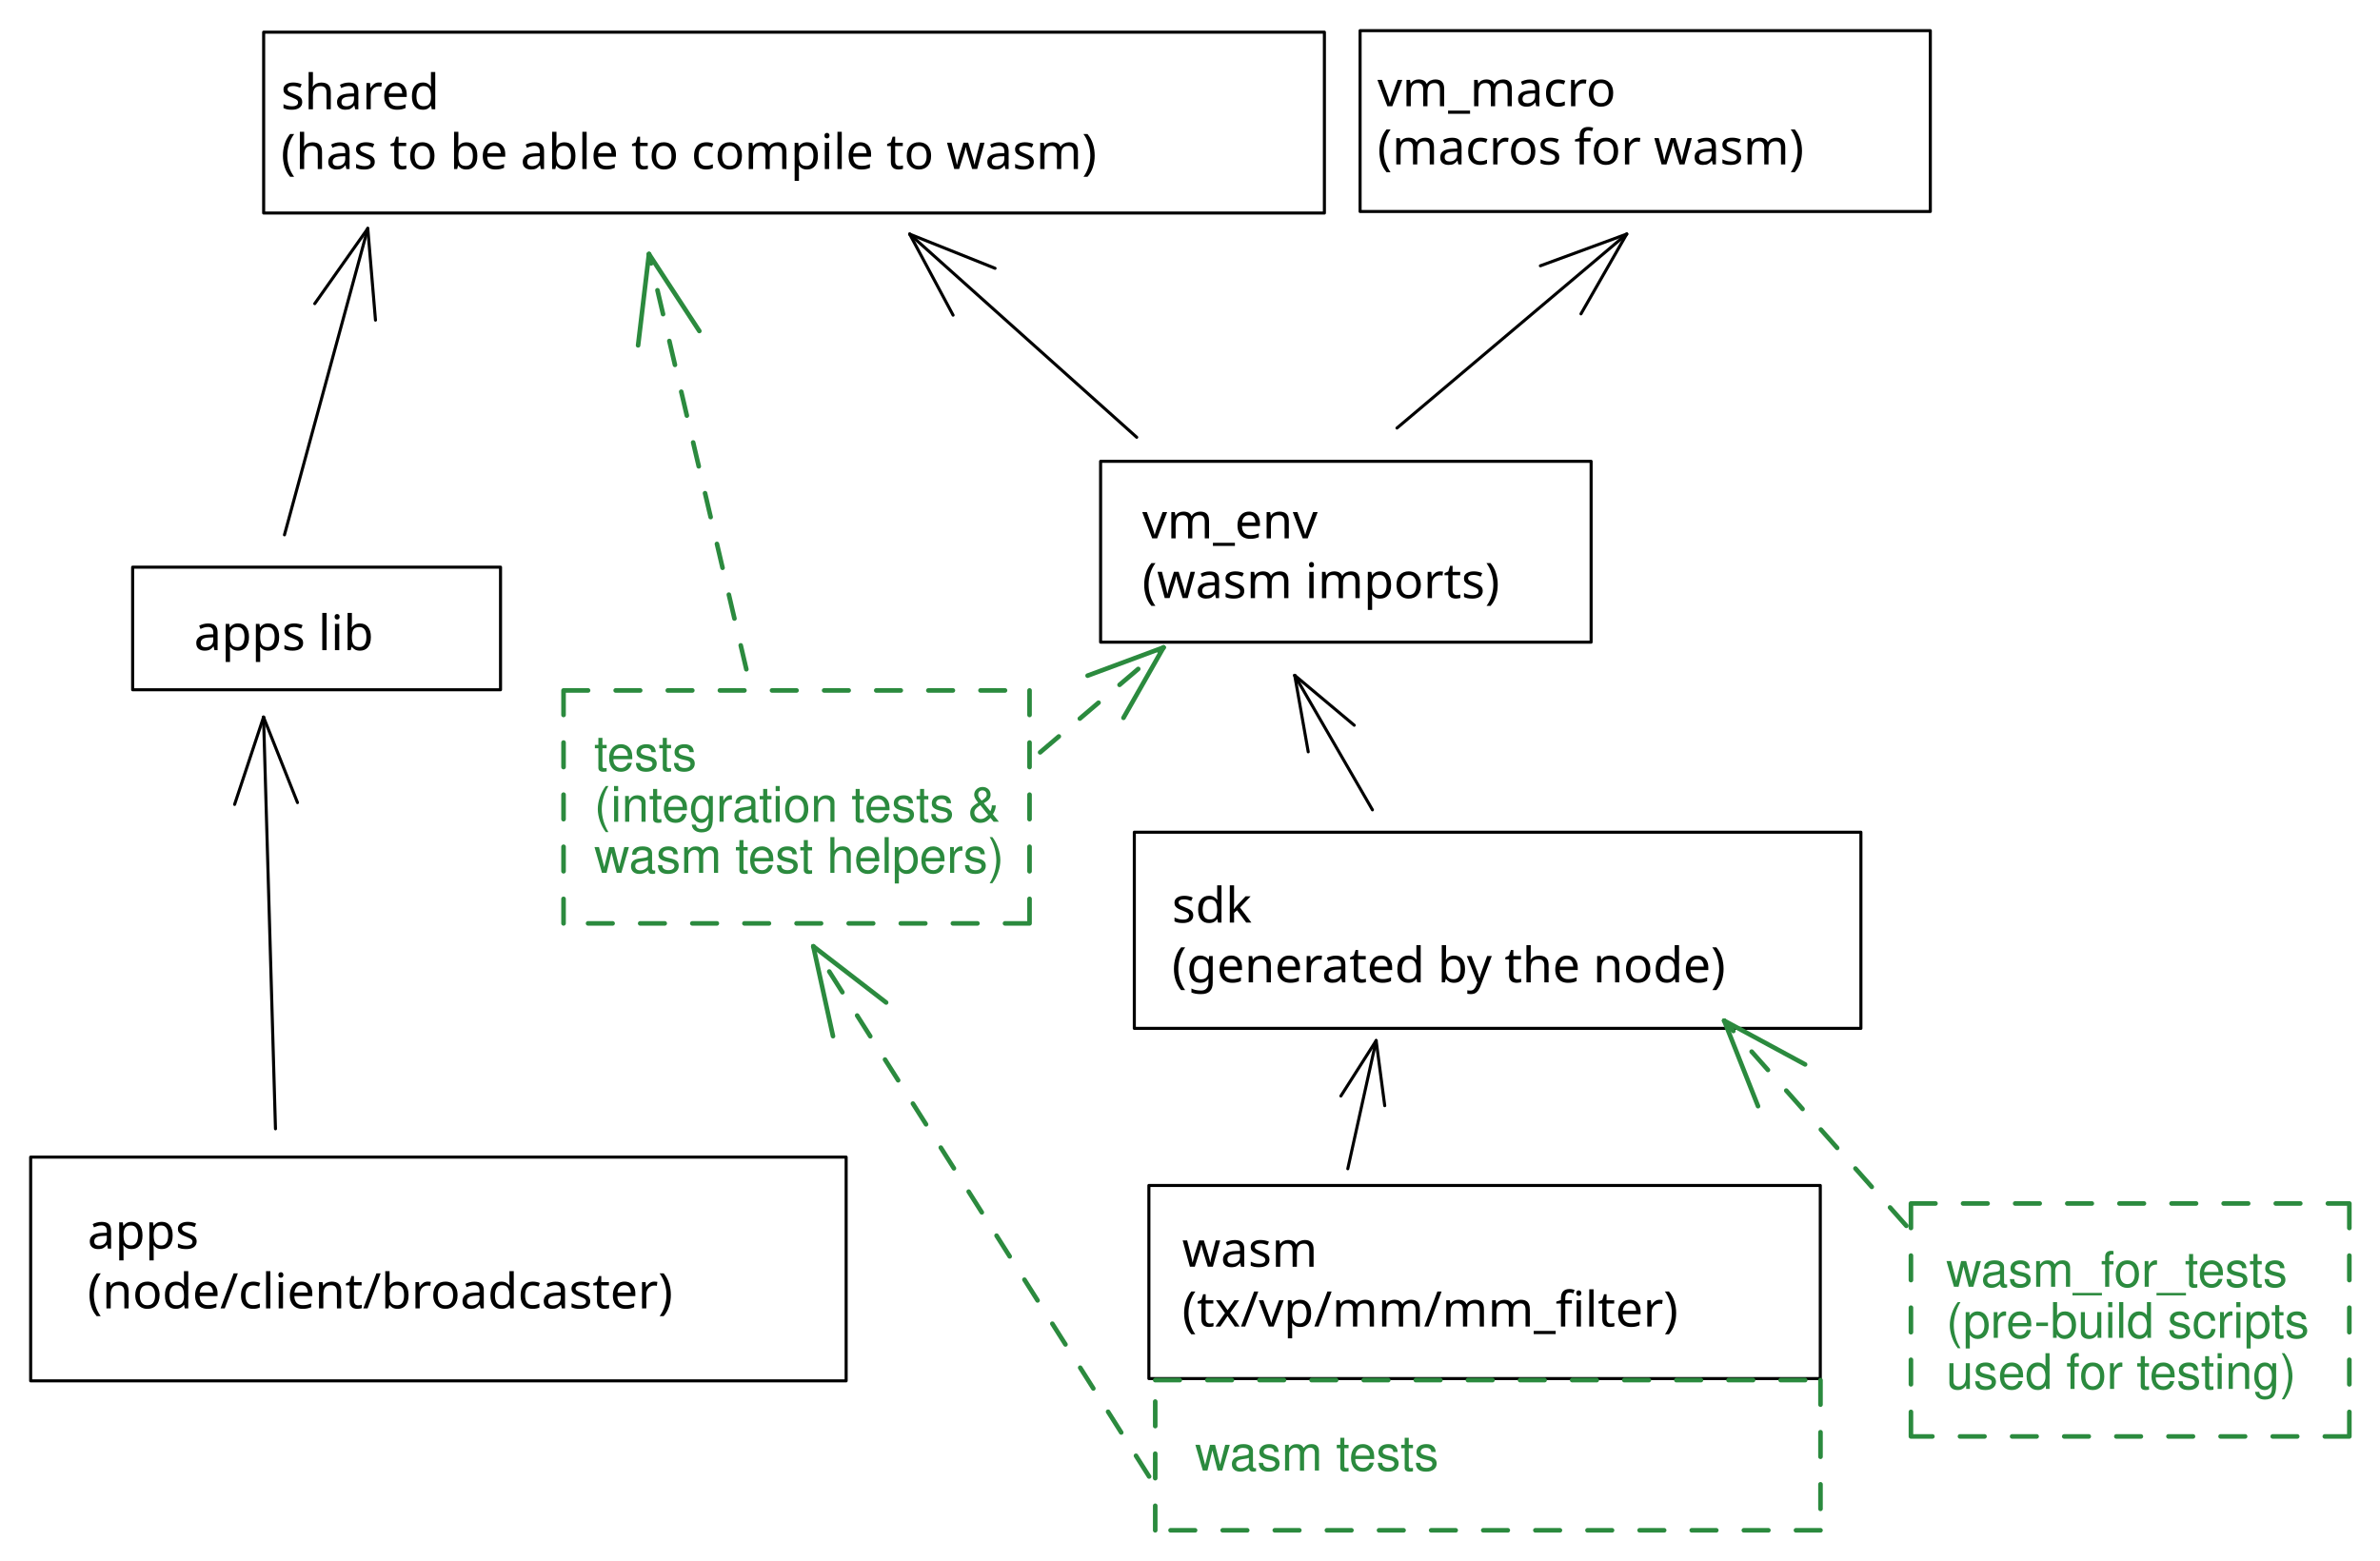
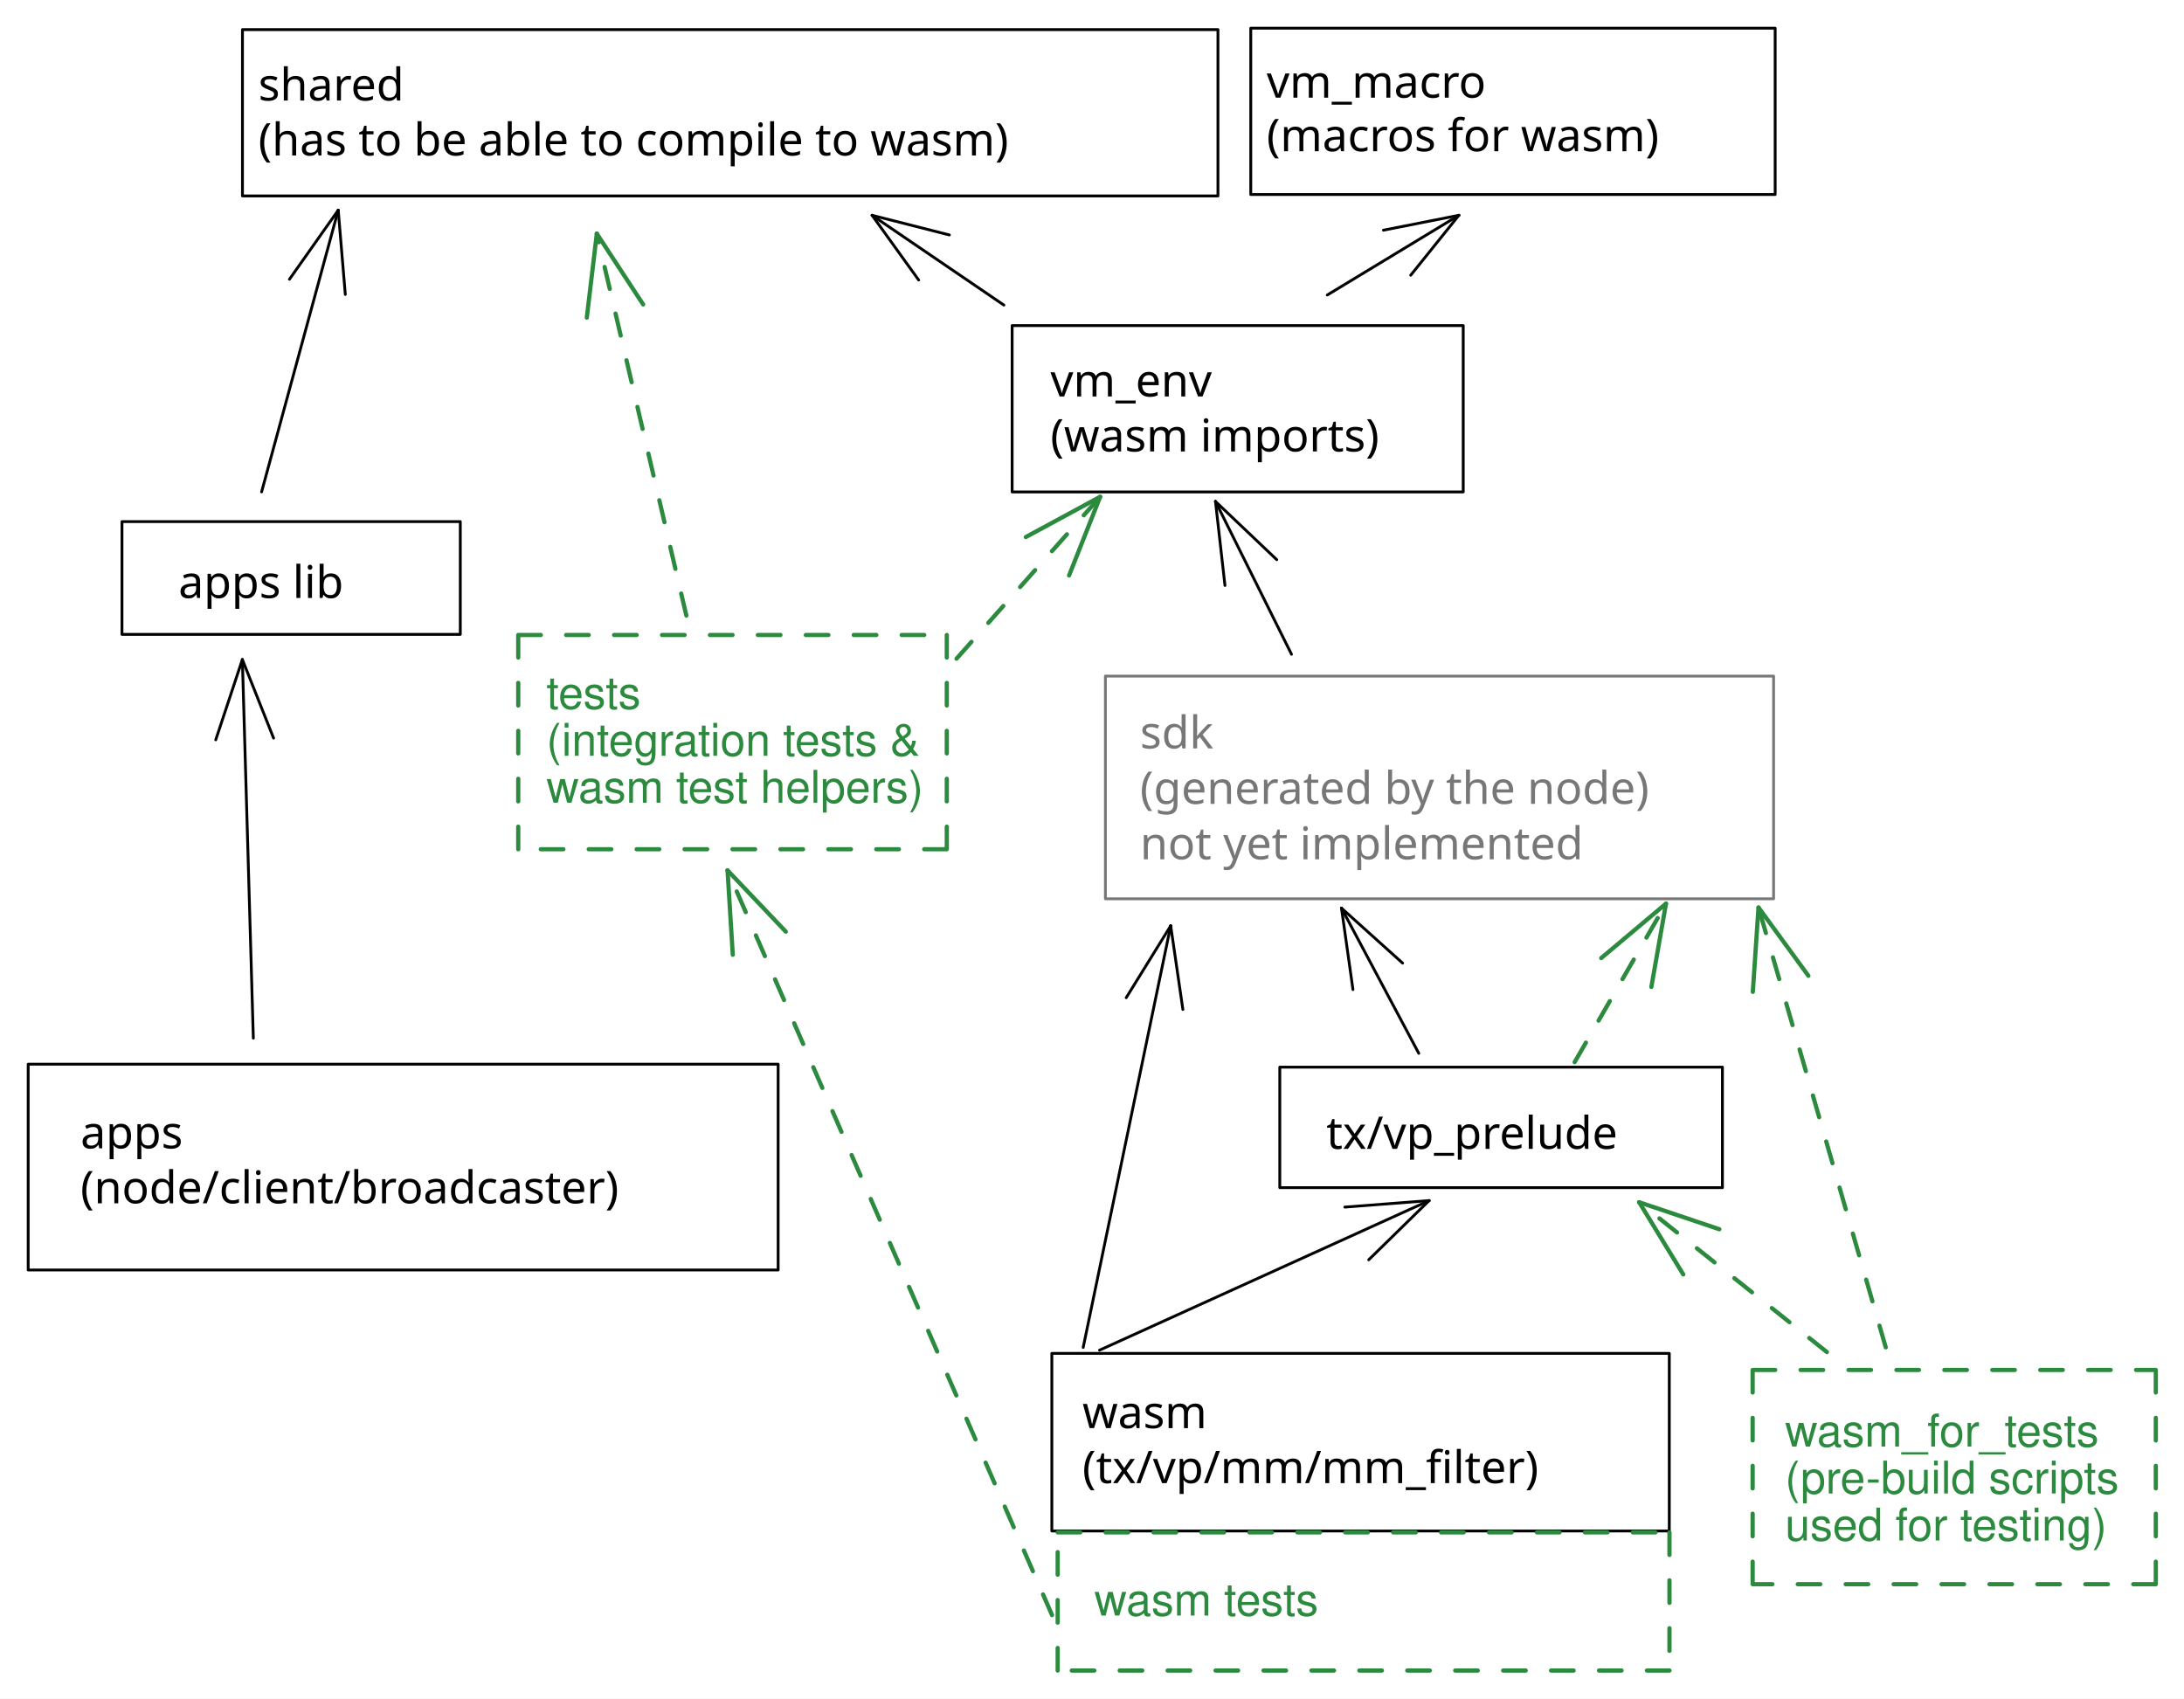
- <svg xmlns="http://www.w3.org/2000/svg" version="1.1" viewBox="0 0 776.321 509.25" width="1552.641" height="1018.5">
+ <svg xmlns="http://www.w3.org/2000/svg" version="1.1" viewBox="0 0 774.654 602.583" width="1549.308" height="1205.167">
  <defs>
    <style>
      @font-face {
        font-family: "Virgil";
        src: url("https://excalidraw.com/Virgil.woff2");
      }
      @font-face {
        font-family: "Cascadia";
        src: url("https://excalidraw.com/Cascadia.woff2");
      }
    </style>
  </defs>
-   <rect x="0" y="0" width="776.321" height="509.25" fill="#ffffff" />
-   <g stroke-linecap="round">
-     <g transform="translate(370.7839 142.6577) rotate(0 -37.0308 -33.14084)">
-       <path d="M0 0 C-12.34 -11.05, -61.72 -55.23, -74.06 -66.28 M0 0 C-12.34 -11.05, -61.72 -55.23, -74.06 -66.28" stroke="#000000" stroke-width="1" fill="none" />
-     </g>
-     <g transform="translate(370.7839 142.6577) rotate(0 -37.0308 -33.14084)">
-       <path d="M-46.21 -55.13 C-51.92 -57.41, -57.63 -59.7, -74.06 -66.28 M-46.21 -55.13 C-53.65 -58.11, -61.09 -61.09, -74.06 -66.28" stroke="#000000" stroke-width="1" fill="none" />
-     </g>
-     <g transform="translate(370.7839 142.6577) rotate(0 -37.0308 -33.14084)">
-       <path d="M-59.9 -39.84 C-62.8 -45.26, -65.7 -50.67, -74.06 -66.28 M-59.9 -39.84 C-63.68 -46.9, -67.46 -53.96, -74.06 -66.28" stroke="#000000" stroke-width="1" fill="none" />
-     </g>
-   </g>
-   <g transform="translate(382.2825 285.4824) rotate(0 112.5 19.5)">
-     <text x="0" y="15.5" font-family="Cascadia, Segoe UI Emoji" font-size="16px" fill="#000000" text-anchor="start" style="white-space: pre;" direction="ltr">sdk</text>
-     <text x="0" y="35" font-family="Cascadia, Segoe UI Emoji" font-size="16px" fill="#000000" text-anchor="start" style="white-space: pre;" direction="ltr">(generated by the node) </text>
+   <rect x="0" y="0" width="774.654" height="602.583" fill="#ffffff" />
+   <g stroke-linecap="round">
+     <g transform="translate(356.0753 108.2235) rotate(0 -23.37449 -15.92374)">
+       <path d="M0 0 C-7.79 -5.31, -38.96 -26.54, -46.75 -31.85 M0 0 C-7.79 -5.31, -38.96 -26.54, -46.75 -31.85" stroke="#000000" stroke-width="1" fill="none" />
+     </g>
+     <g transform="translate(356.0753 108.2235) rotate(0 -23.37449 -15.92374)">
+       <path d="M-19.34 -24.88 C-24.96 -26.31, -30.57 -27.73, -46.75 -31.85 M-19.34 -24.88 C-26.66 -26.74, -33.98 -28.6, -46.75 -31.85" stroke="#000000" stroke-width="1" fill="none" />
+     </g>
+     <g transform="translate(356.0753 108.2235) rotate(0 -23.37449 -15.92374)">
+       <path d="M-30.23 -8.89 C-33.62 -13.59, -37 -18.3, -46.75 -31.85 M-30.23 -8.89 C-34.64 -15.02, -39.06 -21.15, -46.75 -31.85" stroke="#000000" stroke-width="1" fill="none" />
+     </g>
+   </g>
+   <g transform="translate(404.3658 249.8157) rotate(0 112.5 29.5)">
+     <text x="0" y="15.667" font-family="Cascadia, Segoe UI Emoji" font-size="16px" fill="#0008" text-anchor="start" style="white-space: pre;" direction="ltr">sdk</text>
+     <text x="0" y="35.333" font-family="Cascadia, Segoe UI Emoji" font-size="16px" fill="#0008" text-anchor="start" style="white-space: pre;" direction="ltr">(generated by the node) </text>
+     <text x="0" y="55" font-family="Cascadia, Segoe UI Emoji" font-size="16px" fill="#0008" text-anchor="start" style="white-space: pre;" direction="ltr">not yet implemented</text>
  </g>
  <g stroke-linecap="round">
    <g transform="translate(89.85557 368.2644) rotate(0 -1.946559 -67.15396)">
      <path d="M0 0 C-0.65 -22.38, -3.24 -111.92, -3.89 -134.31 M0 0 C-0.65 -22.38, -3.24 -111.92, -3.89 -134.31" stroke="#000000" stroke-width="1" fill="none" />
    </g>
    <g transform="translate(89.85557 368.2644) rotate(0 -1.946559 -67.15396)">
      <path d="M7.18 -106.43 C3.6 -115.44, 0.02 -124.45, -3.89 -134.31 M7.18 -106.43 C3.06 -116.8, -1.06 -127.17, -3.89 -134.31" stroke="#000000" stroke-width="1" fill="none" />
    </g>
    <g transform="translate(89.85557 368.2644) rotate(0 -1.946559 -67.15396)">
      <path d="M-13.33 -105.83 C-10.28 -115.03, -7.23 -124.24, -3.89 -134.31 M-13.33 -105.83 C-9.82 -116.43, -6.31 -127.02, -3.89 -134.31" stroke="#000000" stroke-width="1" fill="none" />
    </g>
  </g>
  <g stroke-linecap="round" transform="translate(10 377.5) rotate(0 133 36.5)">
    <path d="M0 0 C85.3 0, 170.6 0, 266 0 M0 0 C73.98 0, 147.95 0, 266 0 M266 0 C266 14.91, 266 29.81, 266 73 M266 0 C266 24.81, 266 49.62, 266 73 M266 73 C170.17 73, 74.34 73, 0 73 M266 73 C179.02 73, 92.03 73, 0 73 M0 73 C0 52.03, 0 31.06, 0 0 M0 73 C0 57.58, 0 42.15, 0 0" stroke="#000000" stroke-width="1" fill="none" />
  </g>
  <g transform="translate(28.55373 391.851) rotate(0 117.5 19.5)">
    <text x="0" y="15.5" font-family="Cascadia, Segoe UI Emoji" font-size="16px" fill="#000000" text-anchor="start" style="white-space: pre;" direction="ltr">apps </text>
    <text x="0" y="35" font-family="Cascadia, Segoe UI Emoji" font-size="16px" fill="#000000" text-anchor="start" style="white-space: pre;" direction="ltr">(node/client/broadcaster)</text>
  </g>
  <g transform="translate(91.64598 20.14904) rotate(0 164 19.5)">
    <text x="0" y="15.5" font-family="Cascadia, Segoe UI Emoji" font-size="16px" fill="#000000" text-anchor="start" style="white-space: pre;" direction="ltr">shared</text>
    <text x="0" y="35" font-family="Cascadia, Segoe UI Emoji" font-size="16px" fill="#000000" text-anchor="start" style="white-space: pre;" direction="ltr">(has to be able to compile to wasm)</text>
  </g>
-   <g transform="translate(385.6009 397.7729) rotate(0 94 19.5)">
+   <g transform="translate(383.9342 491.1063) rotate(0 94 19.5)">
    <text x="0" y="15.5" font-family="Cascadia, Segoe UI Emoji" font-size="16px" fill="#000000" text-anchor="start" style="white-space: pre;" direction="ltr">wasm</text>
    <text x="0" y="35" font-family="Cascadia, Segoe UI Emoji" font-size="16px" fill="#000000" text-anchor="start" style="white-space: pre;" direction="ltr">(tx/vp/mm/mm_filter)</text>
  </g>
-   <g transform="translate(372.5841 160.1389) rotate(0 65.5 19.5)">
+   <g transform="translate(372.5841 125.1389) rotate(0 65.5 19.5)">
    <text x="0" y="15.5" font-family="Cascadia, Segoe UI Emoji" font-size="16px" fill="#000000" text-anchor="start" style="white-space: pre;" direction="ltr">vm_env</text>
    <text x="0" y="35" font-family="Cascadia, Segoe UI Emoji" font-size="16px" fill="#000000" text-anchor="start" style="white-space: pre;" direction="ltr">(wasm imports)</text>
  </g>
  <g stroke-linecap="round">
-     <g transform="translate(439.6283 381.3002) rotate(0 4.623018 -20.90299)">
-       <path d="M0 0 C1.54 -6.97, 7.71 -34.84, 9.25 -41.81 M0 0 C1.54 -6.97, 7.71 -34.84, 9.25 -41.81" stroke="#000000" stroke-width="1" fill="none" />
-     </g>
-     <g transform="translate(439.6283 381.3002) rotate(0 4.623018 -20.90299)">
-       <path d="M12.05 -20.58 C11.42 -25.37, 10.79 -30.15, 9.25 -41.81 M12.05 -20.58 C11 -28.53, 9.95 -36.48, 9.25 -41.81" stroke="#000000" stroke-width="1" fill="none" />
-     </g>
-     <g transform="translate(439.6283 381.3002) rotate(0 4.623018 -20.90299)">
-       <path d="M-2.25 -23.74 C0.34 -27.82, 2.94 -31.89, 9.25 -41.81 M-2.25 -23.74 C2.06 -30.51, 6.36 -37.27, 9.25 -41.81" stroke="#000000" stroke-width="1" fill="none" />
-     </g>
-   </g>
-   <g stroke-linecap="round">
-     <g transform="translate(435.7545 267.5987) rotate(331.6996 -0.7613487 -25.32967)">
-       <path d="M0 0 C-0.25 -8.44, -1.27 -42.22, -1.52 -50.66 M0 0 C-0.25 -8.44, -1.27 -42.22, -1.52 -50.66" stroke="#000000" stroke-width="1" fill="none" />
-     </g>
-     <g transform="translate(435.7545 267.5987) rotate(331.6996 -0.7613487 -25.32967)">
-       <path d="M7.86 -27.12 C5.5 -33.04, 3.14 -38.97, -1.52 -50.66 M7.86 -27.12 C4.95 -34.42, 2.04 -41.72, -1.52 -50.66" stroke="#000000" stroke-width="1" fill="none" />
-     </g>
-     <g transform="translate(435.7545 267.5987) rotate(331.6996 -0.7613487 -25.32967)">
-       <path d="M-9.47 -26.6 C-7.47 -32.65, -5.47 -38.71, -1.52 -50.66 M-9.47 -26.6 C-7.01 -34.06, -4.54 -41.52, -1.52 -50.66" stroke="#000000" stroke-width="1" fill="none" />
+     <g transform="translate(384.2005 477.9854) rotate(0 15.51785 -74.79643)">
+       <path d="M0 0 C5.17 -24.93, 25.86 -124.66, 31.04 -149.59 M0 0 C5.17 -24.93, 25.86 -124.66, 31.04 -149.59" stroke="#000000" stroke-width="1" fill="none" />
+     </g>
+     <g transform="translate(384.2005 477.9854) rotate(0 15.51785 -74.79643)">
+       <path d="M35.36 -119.91 C34.38 -126.6, 33.41 -133.29, 31.04 -149.59 M35.36 -119.91 C33.74 -131.02, 32.12 -142.14, 31.04 -149.59" stroke="#000000" stroke-width="1" fill="none" />
+     </g>
+     <g transform="translate(384.2005 477.9854) rotate(0 15.51785 -74.79643)">
+       <path d="M15.26 -124.07 C18.82 -129.83, 22.38 -135.58, 31.04 -149.59 M15.26 -124.07 C21.17 -133.63, 27.08 -143.19, 31.04 -149.59" stroke="#000000" stroke-width="1" fill="none" />
+     </g>
+   </g>
+   <g stroke-linecap="round">
+     <g transform="translate(443.6243 235.2377) rotate(331.6996 0.9795194 -30.26243)">
+       <path d="M0 0 C0.33 -10.09, 1.63 -50.44, 1.96 -60.52 M0 0 C0.33 -10.09, 1.63 -50.44, 1.96 -60.52" stroke="#000000" stroke-width="1" fill="none" />
+     </g>
+     <g transform="translate(443.6243 235.2377) rotate(331.6996 0.9795194 -30.26243)">
+       <path d="M11.3 -32.02 C8.95 -39.19, 6.6 -46.37, 1.96 -60.52 M11.3 -32.02 C8.4 -40.86, 5.51 -49.7, 1.96 -60.52" stroke="#000000" stroke-width="1" fill="none" />
+     </g>
+     <g transform="translate(443.6243 235.2377) rotate(331.6996 0.9795194 -30.26243)">
+       <path d="M-9.21 -32.68 C-6.4 -39.69, -3.59 -46.7, 1.96 -60.52 M-9.21 -32.68 C-5.74 -41.32, -2.28 -49.95, 1.96 -60.52" stroke="#000000" stroke-width="1" fill="none" />
    </g>
  </g>
  <g transform="translate(63.28531 196.1195) rotate(0 37.5 10)">
    <text x="0" y="16" font-family="Cascadia, Segoe UI Emoji" font-size="16px" fill="#000000" text-anchor="start" style="white-space: pre;" direction="ltr">apps lib</text>
  </g>
  <g stroke-linecap="round">
    <g transform="translate(92.78716 174.4895) rotate(0 13.59146 -49.97147)">
      <path d="M0 0 C4.53 -16.66, 22.65 -83.29, 27.18 -99.94 M0 0 C4.53 -16.66, 22.65 -83.29, 27.18 -99.94" stroke="#000000" stroke-width="1" fill="none" />
    </g>
    <g transform="translate(92.78716 174.4895) rotate(0 13.59146 -49.97147)">
      <path d="M29.69 -70.05 C28.85 -80, 28.02 -89.95, 27.18 -99.94 M29.69 -70.05 C29.11 -76.87, 28.54 -83.69, 27.18 -99.94" stroke="#000000" stroke-width="1" fill="none" />
    </g>
    <g transform="translate(92.78716 174.4895) rotate(0 13.59146 -49.97147)">
      <path d="M9.88 -75.43 C15.64 -83.59, 21.4 -91.75, 27.18 -99.94 M9.88 -75.43 C13.83 -81.03, 17.78 -86.62, 27.18 -99.94" stroke="#000000" stroke-width="1" fill="none" />
    </g>
  </g>
  <g stroke-linecap="round" transform="translate(86 10.5) rotate(0 173 29.5)">
    <path d="M0 0 C78.08 0, 156.15 0, 346 0 M0 0 C73.92 0, 147.85 0, 346 0 M346 0 C346 20.39, 346 40.79, 346 59 M346 0 C346 18.93, 346 37.86, 346 59 M346 59 C217.09 59, 88.19 59, 0 59 M346 59 C215.78 59, 85.56 59, 0 59 M0 59 C0 41.8, 0 24.6, 0 0 M0 59 C0 43.79, 0 28.59, 0 0" stroke="#000000" stroke-width="1" fill="none" />
  </g>
  <g stroke-linecap="round" transform="translate(43.26575 185.0315) rotate(0 60 20)">
    <path d="M0 0 C33.42 0, 66.84 0, 120 0 M0 0 C33.47 0, 66.94 0, 120 0 M120 0 C120 15.73, 120 31.47, 120 40 M120 0 C120 10.12, 120 20.24, 120 40 M120 40 C83.84 40, 47.68 40, 0 40 M120 40 C92.29 40, 64.58 40, 0 40 M0 40 C0 24.58, 0 9.16, 0 0 M0 40 C0 27.62, 0 15.25, 0 0" stroke="#000000" stroke-width="1" fill="none" />
  </g>
-   <g stroke-linecap="round" transform="translate(359 150.5) rotate(0 80 29.5)">
+   <g stroke-linecap="round" transform="translate(359 115.5) rotate(0 80 29.5)">
    <path d="M0 0 C56.95 0, 113.91 0, 160 0 M0 0 C45.05 0, 90.1 0, 160 0 M160 0 C160 23.18, 160 46.36, 160 59 M160 0 C160 20.16, 160 40.33, 160 59 M160 59 C113.93 59, 67.87 59, 0 59 M160 59 C109.1 59, 58.21 59, 0 59 M0 59 C0 41.17, 0 23.33, 0 0 M0 59 C0 39.04, 0 19.07, 0 0" stroke="#000000" stroke-width="1" fill="none" />
  </g>
-   <g stroke-linecap="round" transform="translate(370 271.5) rotate(0 118.5 32)">
-     <path d="M0 0 C52.53 0, 105.05 0, 237 0 M0 0 C84.23 0, 168.45 0, 237 0 M237 0 C237 24.73, 237 49.46, 237 64 M237 0 C237 17.01, 237 34.02, 237 64 M237 64 C143.23 64, 49.46 64, 0 64 M237 64 C159.99 64, 82.98 64, 0 64 M0 64 C0 47.84, 0 31.68, 0 0 M0 64 C0 39.41, 0 14.83, 0 0" stroke="#000000" stroke-width="1" fill="none" />
-   </g>
-   <g stroke-linecap="round" transform="translate(374.7513 386.7486) rotate(0 109.5 31.5)">
+   <g stroke-linecap="round" transform="translate(392.0833 239.8333) rotate(0 118.5 39.5)">
+     <path d="M0 0 C52.53 0, 105.05 0, 237 0 M0 0 C84.23 0, 168.45 0, 237 0 M237 0 C237 30.53, 237 61.06, 237 79 M237 0 C237 21, 237 41.99, 237 79 M237 79 C143.23 79, 49.46 79, 0 79 M237 79 C159.99 79, 82.98 79, 0 79 M0 79 C0 59.05, 0 39.11, 0 0 M0 79 C0 48.65, 0 18.3, 0 0" stroke="#0008" stroke-width="1" fill="none" />
+   </g>
+   <g stroke-linecap="round" transform="translate(373.0847 480.0819) rotate(0 109.5 31.5)">
    <path d="M0 0 C47.7 0, 95.4 0, 219 0 M0 0 C80.86 0, 161.71 0, 219 0 M219 0 C219 19.5, 219 39, 219 63 M219 0 C219 20.44, 219 40.89, 219 63 M219 63 C164.8 63, 110.61 63, 0 63 M219 63 C166.94 63, 114.88 63, 0 63 M0 63 C0 47.72, 0 32.45, 0 0 M0 63 C0 47.95, 0 32.91, 0 0" stroke="#000000" stroke-width="1" fill="none" />
  </g>
  <g transform="translate(449.2872 19.64904) rotate(0 79.5 19)">
    <text x="0" y="15" font-family="Cascadia, Segoe UI Emoji" font-size="16px" fill="#000000" text-anchor="start" style="white-space: pre;" direction="ltr">vm_macro</text>
    <text x="0" y="34" font-family="Cascadia, Segoe UI Emoji" font-size="16px" fill="#000000" text-anchor="start" style="white-space: pre;" direction="ltr">(macros for wasm)</text>
  </g>
  <g stroke-linecap="round" transform="translate(443.6412 10) rotate(0 93 29.5)">
    <path d="M0 0 C50.14 0, 100.27 0, 186 0 M0 0 C37.6 0, 75.21 0, 186 0 M186 0 C186 16.88, 186 33.75, 186 59 M186 0 C186 18.69, 186 37.37, 186 59 M186 59 C143.03 59, 100.05 59, 0 59 M186 59 C123.49 59, 60.97 59, 0 59 M0 59 C0 44.11, 0 29.22, 0 0 M0 59 C0 39.12, 0 19.24, 0 0" stroke="#000000" stroke-width="1" fill="none" />
  </g>
  <g stroke-linecap="round">
-     <g transform="translate(455.672 139.6408) rotate(0 37.4692 -31.64084)">
-       <path d="M0 0 C12.49 -10.55, 62.45 -52.73, 74.94 -63.28 M0 0 C12.49 -10.55, 62.45 -52.73, 74.94 -63.28" stroke="#000000" stroke-width="1" fill="none" />
-     </g>
-     <g transform="translate(455.672 139.6408) rotate(0 37.4692 -31.64084)">
-       <path d="M60.02 -37.25 C64.54 -45.14, 69.06 -53.03, 74.94 -63.28 M60.02 -37.25 C63.87 -43.97, 67.72 -50.68, 74.94 -63.28" stroke="#000000" stroke-width="1" fill="none" />
-     </g>
-     <g transform="translate(455.672 139.6408) rotate(0 37.4692 -31.64084)">
-       <path d="M46.78 -52.93 C55.31 -56.07, 63.85 -59.2, 74.94 -63.28 M46.78 -52.93 C54.05 -55.6, 61.31 -58.27, 74.94 -63.28" stroke="#000000" stroke-width="1" fill="none" />
+     <g transform="translate(470.7814 104.6408) rotate(0 23.34136 -14.14084)">
+       <path d="M0 0 C7.78 -4.71, 38.9 -23.57, 46.68 -28.28 M0 0 C7.78 -4.71, 38.9 -23.57, 46.68 -28.28" stroke="#000000" stroke-width="1" fill="none" />
+     </g>
+     <g transform="translate(470.7814 104.6408) rotate(0 23.34136 -14.14084)">
+       <path d="M29.59 -7.01 C34.77 -13.46, 39.95 -19.9, 46.68 -28.28 M29.59 -7.01 C34 -12.5, 38.41 -17.99, 46.68 -28.28" stroke="#000000" stroke-width="1" fill="none" />
+     </g>
+     <g transform="translate(470.7814 104.6408) rotate(0 23.34136 -14.14084)">
+       <path d="M19.91 -22.98 C28.02 -24.58, 36.14 -26.19, 46.68 -28.28 M19.91 -22.98 C26.82 -24.35, 33.73 -25.71, 46.68 -28.28" stroke="#000000" stroke-width="1" fill="none" />
    </g>
  </g>
  <g stroke-linecap="round" transform="translate(183.8206 225.25) rotate(0 76 38)">
    <path d="M0 0 C57.61 0, 115.21 0, 152 0 M152 0 C152 19.78, 152 39.56, 152 76 M152 76 C99.22 76, 46.45 76, 0 76 M0 76 C0 49.51, 0 23.01, 0 0" stroke="#2b8a3e" stroke-width="1.5" fill="none" stroke-dasharray="8 9" />
  </g>
  <g transform="translate(193.8206 238.75) rotate(0 67 25)">
    <text x="0" y="12.667" font-family="Helvetica, Segoe UI Emoji" font-size="16px" fill="#2b8a3e" text-anchor="start" style="white-space: pre;" direction="ltr">tests</text>
    <text x="0" y="29.333" font-family="Helvetica, Segoe UI Emoji" font-size="16px" fill="#2b8a3e" text-anchor="start" style="white-space: pre;" direction="ltr">(integration tests &amp;</text>
    <text x="0" y="46" font-family="Helvetica, Segoe UI Emoji" font-size="16px" fill="#2b8a3e" text-anchor="start" style="white-space: pre;" direction="ltr">wasm test helpers)</text>
  </g>
  <g stroke-linecap="round">
    <g transform="translate(243.4461 218.3409) rotate(0 -15.878 -67.72727)">
      <path d="M0 0 C-5.29 -22.58, -26.46 -112.88, -31.76 -135.45" stroke="#2b8a3e" stroke-width="1.5" fill="none" stroke-dasharray="8 9" />
    </g>
    <g transform="translate(243.4461 218.3409) rotate(0 -15.878 -67.72727)">
      <path d="M-15.33 -110.35 C-21.42 -119.65, -27.51 -128.96, -31.76 -135.45" stroke="#2b8a3e" stroke-width="1.5" fill="none" />
    </g>
    <g transform="translate(243.4461 218.3409) rotate(0 -15.878 -67.72727)">
      <path d="M-35.31 -105.67 C-33.99 -116.71, -32.68 -127.75, -31.76 -135.45" stroke="#2b8a3e" stroke-width="1.5" fill="none" />
    </g>
  </g>
  <g stroke-linecap="round">
-     <g transform="translate(339.2752 245.4475) rotate(0 20.12253 -17.11014)">
-       <path d="M0 0 C6.71 -5.7, 33.54 -28.52, 40.25 -34.22" stroke="#2b8a3e" stroke-width="1.5" fill="none" stroke-dasharray="8 9" />
-     </g>
-     <g transform="translate(339.2752 245.4475) rotate(0 20.12253 -17.11014)">
-       <path d="M27.19 -11.26 C30.99 -17.95, 34.79 -24.64, 40.25 -34.22" stroke="#2b8a3e" stroke-width="1.5" fill="none" />
-     </g>
-     <g transform="translate(339.2752 245.4475) rotate(0 20.12253 -17.11014)">
-       <path d="M15.48 -25.02 C22.7 -27.7, 29.91 -30.38, 40.25 -34.22" stroke="#2b8a3e" stroke-width="1.5" fill="none" />
-     </g>
-   </g>
-   <g stroke-linecap="round" transform="translate(376.8206 450.25) rotate(0 108.5 24.5)">
+     <g transform="translate(339.2752 233.6572) rotate(0 25.47716 -28.71495)">
+       <path d="M0 0 C8.49 -9.57, 42.46 -47.86, 50.95 -57.43" stroke="#2b8a3e" stroke-width="1.5" fill="none" stroke-dasharray="8 9" />
+     </g>
+     <g transform="translate(339.2752 233.6572) rotate(0 25.47716 -28.71495)">
+       <path d="M39.92 -29.53 C43.13 -37.66, 46.35 -45.79, 50.95 -57.43" stroke="#2b8a3e" stroke-width="1.5" fill="none" />
+     </g>
+     <g transform="translate(339.2752 233.6572) rotate(0 25.47716 -28.71495)">
+       <path d="M24.57 -43.15 C32.26 -47.31, 39.94 -51.47, 50.95 -57.43" stroke="#2b8a3e" stroke-width="1.5" fill="none" />
+     </g>
+   </g>
+   <g stroke-linecap="round" transform="translate(375.154 543.5833) rotate(0 108.5 24.5)">
    <path d="M0 0 C65.9 0, 131.81 0, 217 0 M217 0 C217 19.29, 217 38.59, 217 49 M217 49 C171.53 49, 126.07 49, 0 49 M0 49 C0 31.08, 0 13.15, 0 0" stroke="#2b8a3e" stroke-width="1.5" fill="none" stroke-dasharray="8 9" />
  </g>
-   <g transform="translate(389.8206 466.75) rotate(0 40 8.5)">
+   <g transform="translate(388.154 560.0833) rotate(0 40 8.5)">
    <text x="0" y="13" font-family="Helvetica, Segoe UI Emoji" font-size="16px" fill="#2b8a3e" text-anchor="start" style="white-space: pre;" direction="ltr">wasm tests</text>
  </g>
  <g stroke-linecap="round">
-     <g transform="translate(374.8206 481.6965) rotate(0 -54.7641 -86.48181)">
-       <path d="M0 0 C-18.25 -28.83, -91.27 -144.14, -109.53 -172.96" stroke="#2b8a3e" stroke-width="1.5" fill="none" stroke-dasharray="8 9" />
-     </g>
-     <g transform="translate(374.8206 481.6965) rotate(0 -54.7641 -86.48181)">
-       <path d="M-85.78 -154.64 C-92.99 -160.2, -100.19 -165.76, -109.53 -172.96" stroke="#2b8a3e" stroke-width="1.5" fill="none" />
-     </g>
-     <g transform="translate(374.8206 481.6965) rotate(0 -54.7641 -86.48181)">
-       <path d="M-103.11 -143.66 C-105.06 -152.55, -107.01 -161.45, -109.53 -172.96" stroke="#2b8a3e" stroke-width="1.5" fill="none" />
-     </g>
-   </g>
-   <g stroke-linecap="round" transform="translate(623.3206 392.625) rotate(0 71.5 38)">
+     <g transform="translate(373.154 572.9232) rotate(0 -57.5488 -132.0952)">
+       <path d="M0 0 C-19.18 -44.03, -95.91 -220.16, -115.1 -264.19" stroke="#2b8a3e" stroke-width="1.5" fill="none" stroke-dasharray="8 9" />
+     </g>
+     <g transform="translate(373.154 572.9232) rotate(0 -57.5488 -132.0952)">
+       <path d="M-94.43 -242.44 C-100.7 -249.04, -106.98 -255.64, -115.1 -264.19" stroke="#2b8a3e" stroke-width="1.5" fill="none" />
+     </g>
+     <g transform="translate(373.154 572.9232) rotate(0 -57.5488 -132.0952)">
+       <path d="M-113.24 -234.25 C-113.81 -243.33, -114.37 -252.42, -115.1 -264.19" stroke="#2b8a3e" stroke-width="1.5" fill="none" />
+     </g>
+   </g>
+   <g stroke-linecap="round" transform="translate(621.654 485.9583) rotate(0 71.5 38)">
    <path d="M0 0 C46.19 0, 92.39 0, 143 0 M143 0 C143 27.92, 143 55.84, 143 76 M143 76 C105.78 76, 68.57 76, 0 76 M0 76 C0 49.05, 0 22.09, 0 0" stroke="#2b8a3e" stroke-width="1.5" fill="none" stroke-dasharray="8 9" />
  </g>
-   <g transform="translate(634.8206 407.125) rotate(0 59 25)">
+   <g transform="translate(633.154 500.4583) rotate(0 59 25)">
    <text x="0" y="12.667" font-family="Helvetica, Segoe UI Emoji" font-size="16px" fill="#2b8a3e" text-anchor="start" style="white-space: pre;" direction="ltr">wasm_for_tests</text>
    <text x="0" y="29.333" font-family="Helvetica, Segoe UI Emoji" font-size="16px" fill="#2b8a3e" text-anchor="start" style="white-space: pre;" direction="ltr">(pre-build scripts</text>
    <text x="0" y="46" font-family="Helvetica, Segoe UI Emoji" font-size="16px" fill="#2b8a3e" text-anchor="start" style="white-space: pre;" direction="ltr">used for testing)</text>
  </g>
  <g stroke-linecap="round">
-     <g transform="translate(621.8233 399.9183) rotate(0 -29.71165 -33.46588)">
-       <path d="M0 0 C-9.9 -11.16, -49.52 -55.78, -59.42 -66.93" stroke="#2b8a3e" stroke-width="1.5" fill="none" stroke-dasharray="8 9" />
-     </g>
-     <g transform="translate(621.8233 399.9183) rotate(0 -29.71165 -33.46588)">
-       <path d="M-33.03 -52.66 C-43.48 -58.31, -53.93 -63.96, -59.42 -66.93" stroke="#2b8a3e" stroke-width="1.5" fill="none" />
-     </g>
-     <g transform="translate(621.8233 399.9183) rotate(0 -29.71165 -33.46588)">
-       <path d="M-48.38 -39.04 C-52.75 -50.08, -57.12 -61.12, -59.42 -66.93" stroke="#2b8a3e" stroke-width="1.5" fill="none" />
+     <g transform="translate(668.8649 477.9382) rotate(0 -22.5638 -78.01778)">
+       <path d="M0 0 C-7.52 -26.01, -37.61 -130.03, -45.13 -156.04" stroke="#2b8a3e" stroke-width="1.5" fill="none" stroke-dasharray="8 9" />
+     </g>
+     <g transform="translate(668.8649 477.9382) rotate(0 -22.5638 -78.01778)">
+       <path d="M-27.44 -131.81 C-34.44 -141.4, -41.44 -150.99, -45.13 -156.04" stroke="#2b8a3e" stroke-width="1.5" fill="none" />
+     </g>
+     <g transform="translate(668.8649 477.9382) rotate(0 -22.5638 -78.01778)">
+       <path d="M-47.15 -126.1 C-46.35 -137.95, -45.55 -149.8, -45.13 -156.04" stroke="#2b8a3e" stroke-width="1.5" fill="none" />
+     </g>
+   </g>
+   <g transform="translate(470.4682 391.524) rotate(0 61 10)">
+     <text x="0" y="16" font-family="Cascadia, Segoe UI Emoji" font-size="16px" fill="#000000" text-anchor="start" style="white-space: pre;" direction="ltr">tx/vp_prelude</text>
+   </g>
+   <g stroke-linecap="round" transform="translate(453.9357 378.5417) rotate(0 78.5 21.375)">
+     <path d="M0 0 C46.04 0, 92.09 0, 157 0 M0 0 C59.78 0, 119.55 0, 157 0 M157 0 C157 14.39, 157 28.79, 157 42.75 M157 0 C157 10.79, 157 21.58, 157 42.75 M157 42.75 C120.75 42.75, 84.51 42.75, 0 42.75 M157 42.75 C112 42.75, 67 42.75, 0 42.75 M0 42.75 C0 33.86, 0 24.97, 0 0 M0 42.75 C0 33.93, 0 25.12, 0 0" stroke="#000000" stroke-width="1" fill="none" />
+   </g>
+   <g stroke-linecap="round">
+     <g transform="translate(389.9971 478.9447) rotate(0 58.45484 -26.52799)">
+       <path d="M0 0 C19.48 -8.84, 97.42 -44.21, 116.91 -53.06 M0 0 C19.48 -8.84, 97.42 -44.21, 116.91 -53.06" stroke="#000000" stroke-width="1" fill="none" />
+     </g>
+     <g transform="translate(389.9971 478.9447) rotate(0 58.45484 -26.52799)">
+       <path d="M95.48 -32.06 C103.87 -40.28, 112.26 -48.5, 116.91 -53.06 M95.48 -32.06 C102.24 -38.69, 109 -45.31, 116.91 -53.06" stroke="#000000" stroke-width="1" fill="none" />
+     </g>
+     <g transform="translate(389.9971 478.9447) rotate(0 58.45484 -26.52799)">
+       <path d="M87 -50.75 C98.71 -51.65, 110.42 -52.56, 116.91 -53.06 M87 -50.75 C96.44 -51.48, 105.87 -52.2, 116.91 -53.06" stroke="#000000" stroke-width="1" fill="none" />
+     </g>
+   </g>
+   <g stroke-linecap="round">
+     <g transform="translate(503.2286 373.6387) rotate(0 -13.70289 -25.74841)">
+       <path d="M0 0 C-4.57 -8.58, -22.84 -42.91, -27.41 -51.5 M0 0 C-4.57 -8.58, -22.84 -42.91, -27.41 -51.5" stroke="#000000" stroke-width="1" fill="none" />
+     </g>
+     <g transform="translate(503.2286 373.6387) rotate(0 -13.70289 -25.74841)">
+       <path d="M-5.72 -31.99 C-12.46 -38.05, -19.21 -44.12, -27.41 -51.5 M-5.72 -31.99 C-11.65 -37.32, -17.57 -42.65, -27.41 -51.5" stroke="#000000" stroke-width="1" fill="none" />
+     </g>
+     <g transform="translate(503.2286 373.6387) rotate(0 -13.70289 -25.74841)">
+       <path d="M-23.34 -22.61 C-24.6 -31.59, -25.87 -40.57, -27.41 -51.5 M-23.34 -22.61 C-24.45 -30.51, -25.56 -38.4, -27.41 -51.5" stroke="#000000" stroke-width="1" fill="none" />
+     </g>
+   </g>
+   <g stroke-linecap="round">
+     <g transform="translate(647.9923 479.6122) rotate(0 -33.29036 -26.57058)">
+       <path d="M0 0 C-11.1 -8.86, -55.48 -44.28, -66.58 -53.14" stroke="#2b8a3e" stroke-width="1.5" fill="none" stroke-dasharray="8 9" />
+     </g>
+     <g transform="translate(647.9923 479.6122) rotate(0 -33.29036 -26.57058)">
+       <path d="M-38.15 -43.57 C-46.59 -46.42, -55.04 -49.26, -66.58 -53.14" stroke="#2b8a3e" stroke-width="1.5" fill="none" />
+     </g>
+     <g transform="translate(647.9923 479.6122) rotate(0 -33.29036 -26.57058)">
+       <path d="M-50.95 -27.54 C-55.59 -35.14, -60.23 -42.74, -66.58 -53.14" stroke="#2b8a3e" stroke-width="1.5" fill="none" />
+     </g>
+   </g>
+   <g stroke-linecap="round">
+     <g transform="translate(558.5189 376.7772) rotate(0 16.19807 -28.11544)">
+       <path d="M0 0 C5.4 -9.37, 27 -46.86, 32.4 -56.23" stroke="#2b8a3e" stroke-width="1.5" fill="none" stroke-dasharray="8 9" />
+     </g>
+     <g transform="translate(558.5189 376.7772) rotate(0 16.19807 -28.11544)">
+       <path d="M27.21 -26.68 C28.37 -33.25, 29.52 -39.82, 32.4 -56.23" stroke="#2b8a3e" stroke-width="1.5" fill="none" />
+     </g>
+     <g transform="translate(558.5189 376.7772) rotate(0 16.19807 -28.11544)">
+       <path d="M9.43 -36.93 C14.54 -41.22, 19.64 -45.51, 32.4 -56.23" stroke="#2b8a3e" stroke-width="1.5" fill="none" />
    </g>
  </g>
</svg>
